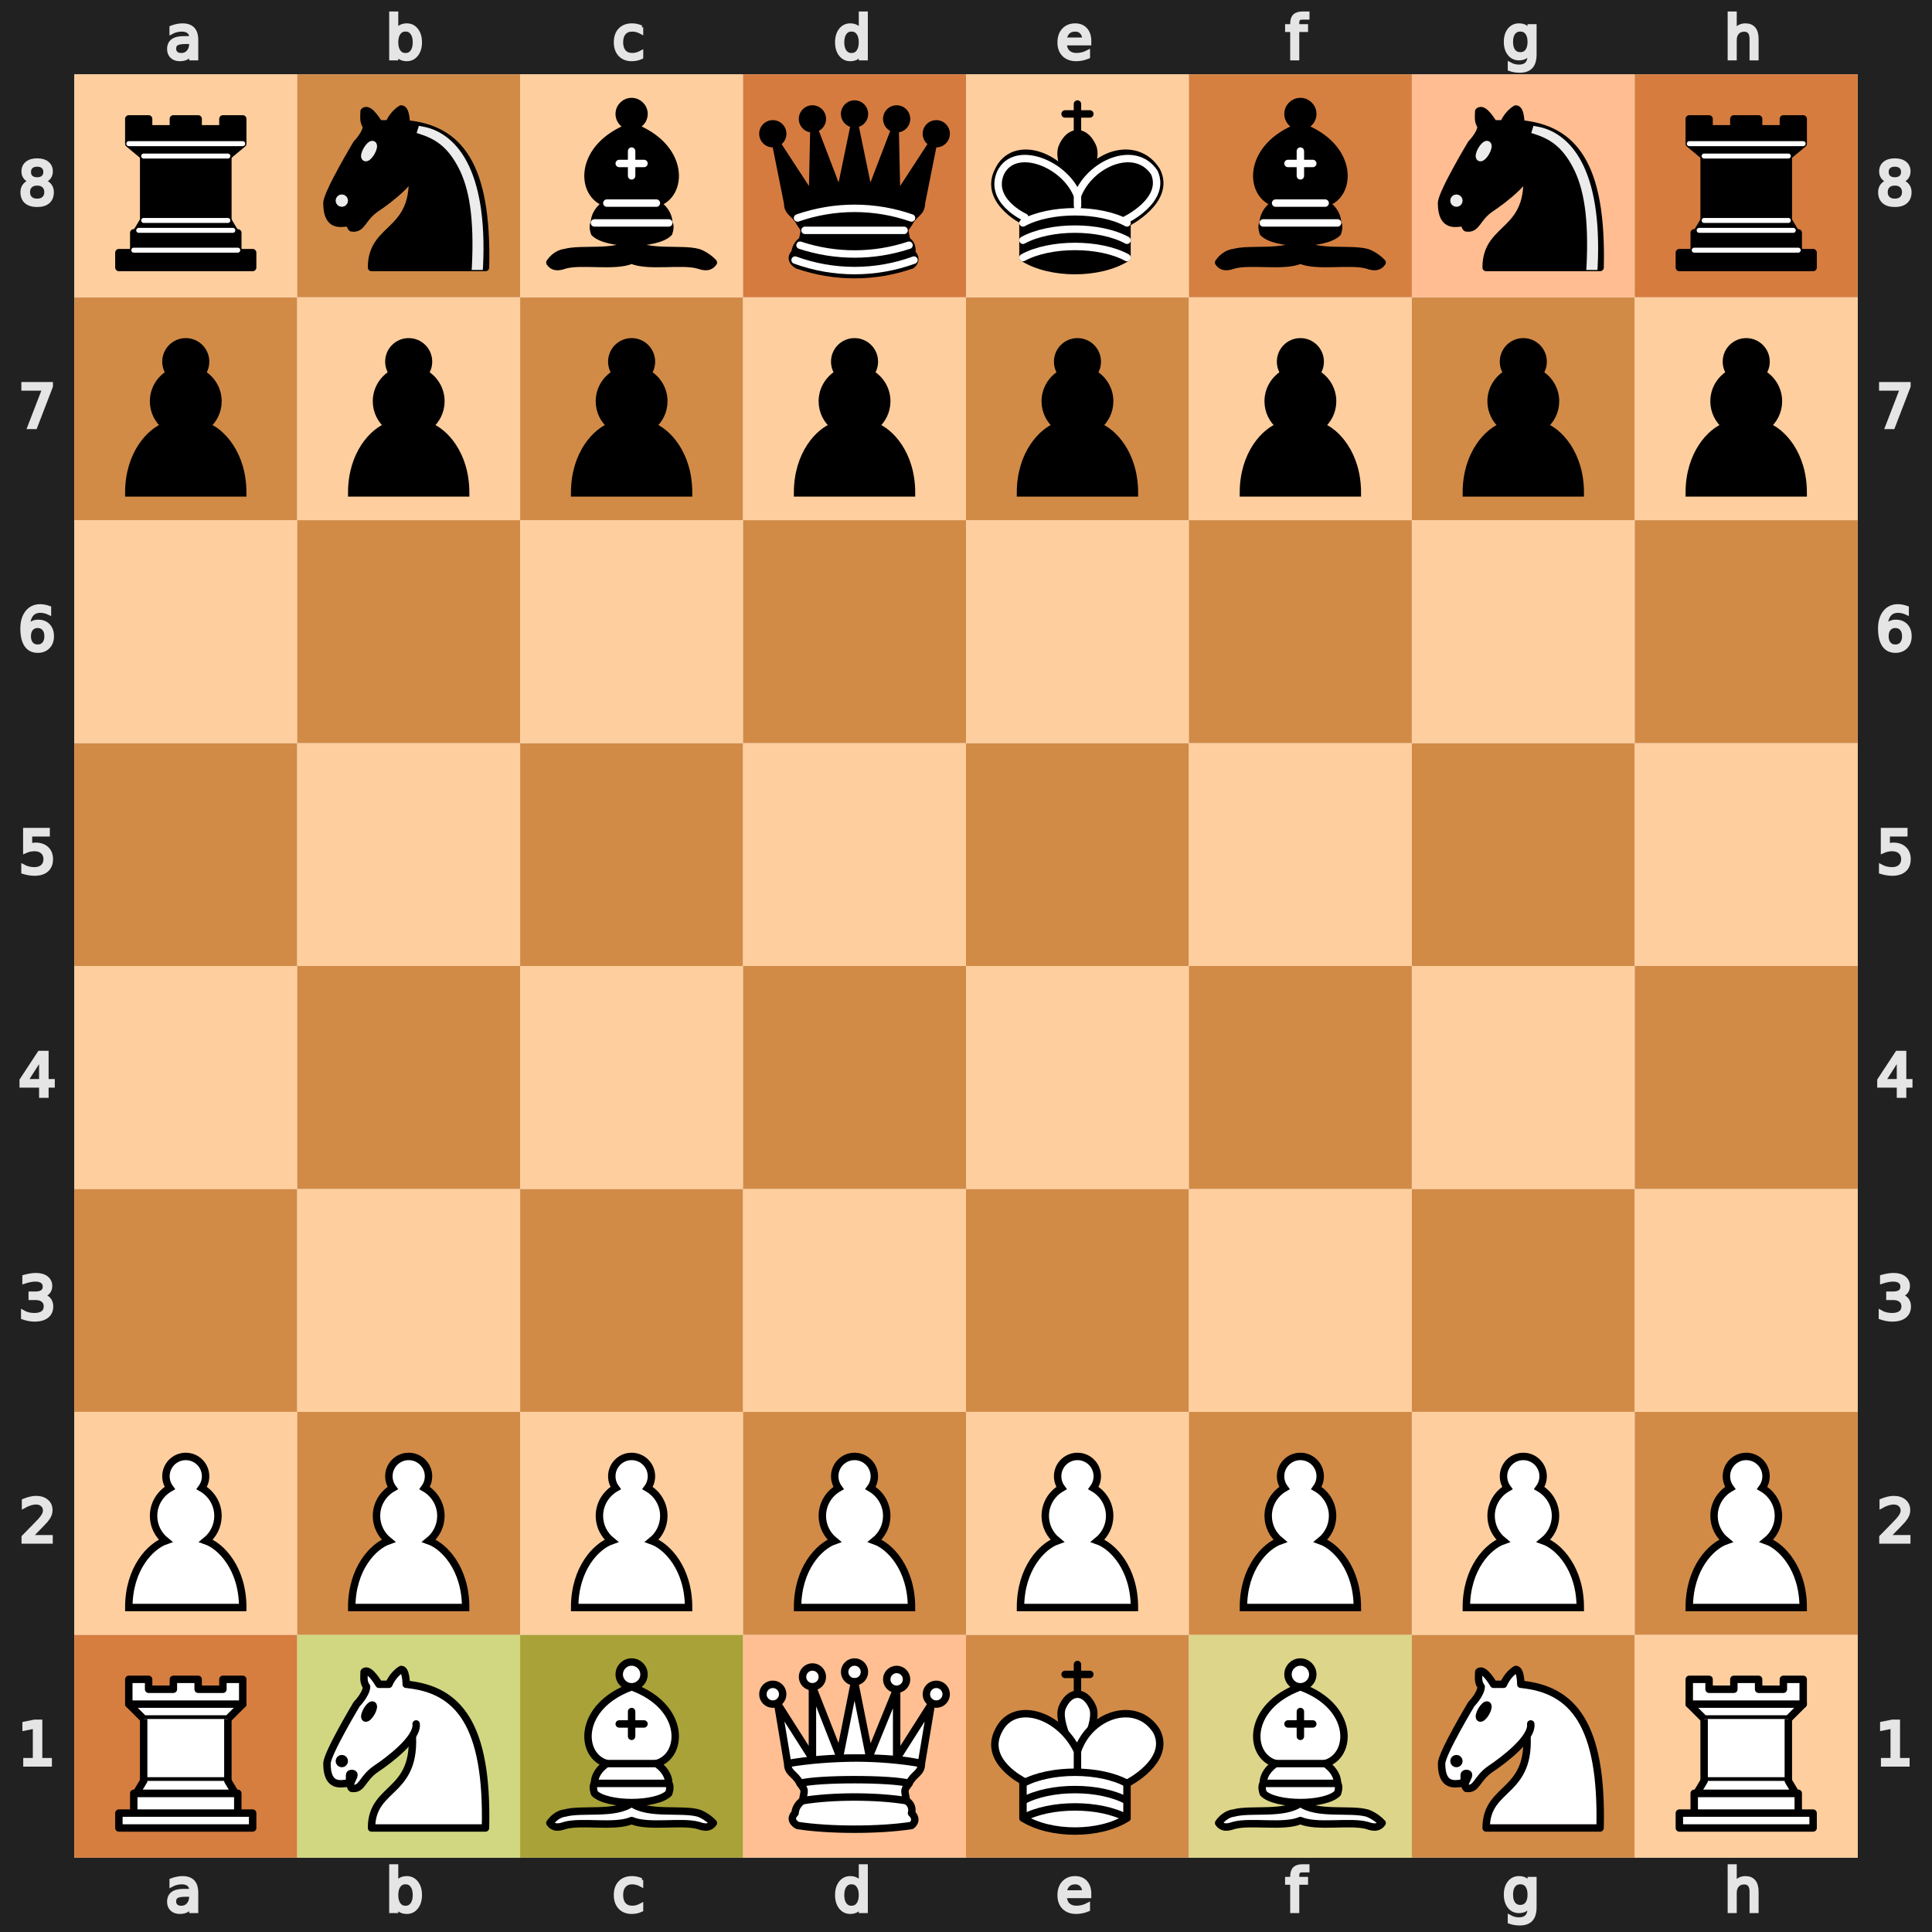
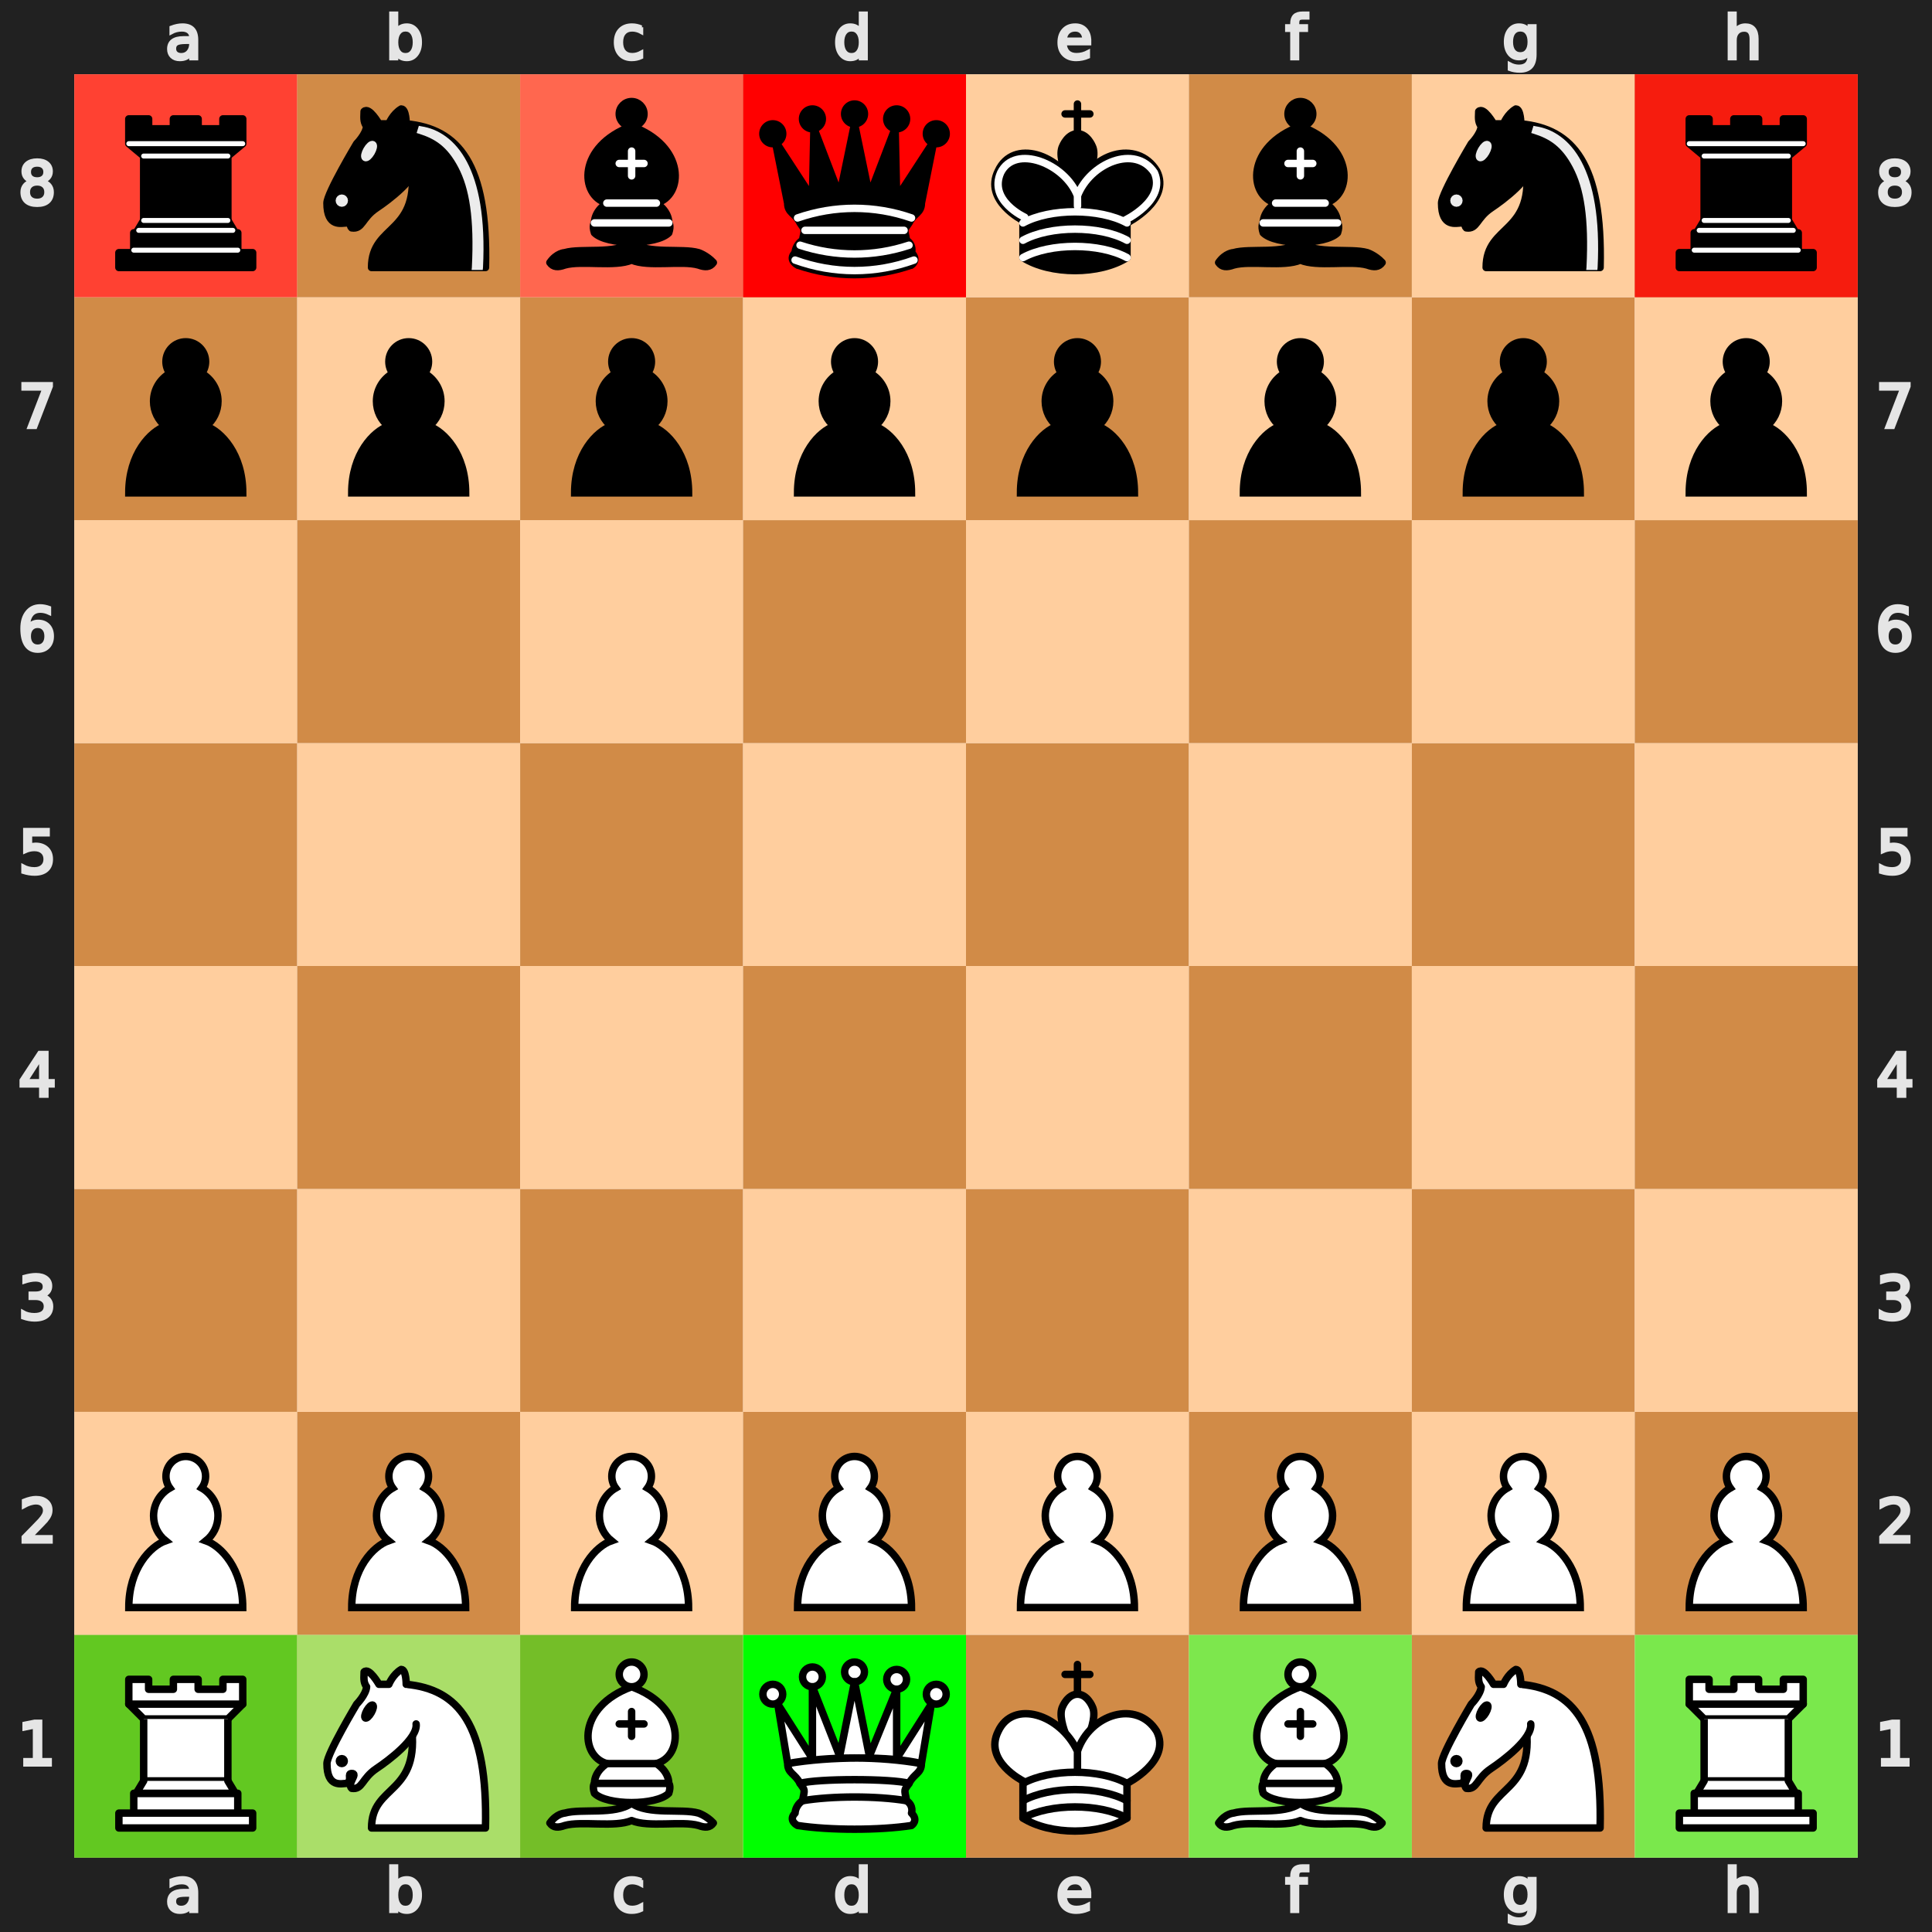
<svg xmlns="http://www.w3.org/2000/svg" xmlns:xlink="http://www.w3.org/1999/xlink" viewBox="0 0 390 390">
  <defs>
    <g id="white-pawn" class="white pawn">
      <path d="M22.5 9c-2.21 0-4 1.79-4 4 0 .89.29 1.71.78 2.38C17.33 16.5 16 18.59 16 21c0 2.03.94 3.84 2.41 5.03-3 1.06-7.41 5.55-7.41 13.47h23c0-7.92-4.41-12.41-7.41-13.47 1.47-1.19 2.41-3 2.41-5.03 0-2.41-1.33-4.5-3.28-5.62.49-.67.78-1.49.78-2.38 0-2.21-1.79-4-4-4z" fill="#fff" stroke="#000" stroke-width="1.5" stroke-linecap="round" />
    </g>
    <g id="white-knight" class="white knight" fill="none" fill-rule="evenodd" stroke="#000" stroke-width="1.5" stroke-linecap="round" stroke-linejoin="round">
      <path d="M 22,10 C 32.5,11 38.5,18 38,39 L 15,39 C 15,30 25,32.5 23,18" style="fill:#ffffff; stroke:#000000;" />
      <path d="M 24,18 C 24.38,20.91 18.45,25.37 16,27 C 13,29 13.18,31.34 11,31 C 9.958,30.06 12.41,27.96 11,28 C 10,28 11.19,29.23 10,30 C 9,30 5.997,31 6,26 C 6,24 12,14 12,14 C 12,14 13.89,12.1 14,10.5 C 13.27,9.506 13.5,8.5 13.5,7.5 C 14.5,6.5 16.5,10 16.5,10 L 18.5,10 C 18.5,10 19.28,8.008 21,7 C 22,7 22,10 22,10" style="fill:#ffffff; stroke:#000000;" />
      <path d="M 9.5 25.5 A 0.5 0.5 0 1 1 8.5,25.5 A 0.5 0.5 0 1 1 9.5 25.5 z" style="fill:#000000; stroke:#000000;" />
      <path d="M 15 15.5 A 0.5 1.5 0 1 1 14,15.5 A 0.5 1.5 0 1 1 15 15.5 z" transform="matrix(0.866,0.5,-0.5,0.866,9.693,-5.173)" style="fill:#000000; stroke:#000000;" />
    </g>
    <g id="white-bishop" class="white bishop" fill="none" fill-rule="evenodd" stroke="#000" stroke-width="1.5" stroke-linecap="round" stroke-linejoin="round">
      <g fill="#fff" stroke-linecap="butt">
        <path d="M9 36c3.39-.97 10.11.43 13.5-2 3.39 2.43 10.11 1.03 13.5 2 0 0 1.65.54 3 2-.68.97-1.65.99-3 .5-3.39-.97-10.11.46-13.5-1-3.39 1.46-10.11.03-13.5 1-1.354.49-2.323.47-3-.5 1.354-1.94 3-2 3-2zM15 32c2.5 2.5 12.5 2.5 15 0 .5-1.5 0-2 0-2 0-2.5-2.5-4-2.5-4 5.5-1.5 6-11.5-5-15.5-11 4-10.5 14-5 15.5 0 0-2.5 1.5-2.5 4 0 0-.5.5 0 2zM25 8a2.5 2.5 0 1 1-5 0 2.5 2.5 0 1 1 5 0z" />
      </g>
      <path d="M17.5 26h10M15 30h15m-7.5-14.5v5M20 18h5" stroke-linejoin="miter" />
    </g>
    <g id="white-rook" class="white rook" fill="#fff" fill-rule="evenodd" stroke="#000" stroke-width="1.5" stroke-linecap="round" stroke-linejoin="round">
      <path d="M9 39h27v-3H9v3zM12 36v-4h21v4H12zM11 14V9h4v2h5V9h5v2h5V9h4v5" stroke-linecap="butt" />
      <path d="M34 14l-3 3H14l-3-3" />
      <path d="M31 17v12.5H14V17" stroke-linecap="butt" stroke-linejoin="miter" />
      <path d="M31 29.5l1.5 2.5h-20l1.5-2.5" />
      <path d="M11 14h23" fill="none" stroke-linejoin="miter" />
    </g>
    <g id="white-queen" class="white queen" fill="#fff" fill-rule="evenodd" stroke="#000" stroke-width="1.5" stroke-linecap="round" stroke-linejoin="round">
      <path d="M8 12a2 2 0 1 1-4 0 2 2 0 1 1 4 0zM24.5 7.5a2 2 0 1 1-4 0 2 2 0 1 1 4 0zM41 12a2 2 0 1 1-4 0 2 2 0 1 1 4 0zM16 8.5a2 2 0 1 1-4 0 2 2 0 1 1 4 0zM33 9a2 2 0 1 1-4 0 2 2 0 1 1 4 0z" />
      <path d="M9 26c8.5-1.5 21-1.5 27 0l2-12-7 11V11l-5.5 13.5-3-15-3 15-5.5-14V25L7 14l2 12zM9 26c0 2 1.5 2 2.5 4 1 1.5 1 1 .5 3.5-1.5 1-1.5 2.5-1.5 2.5-1.5 1.5.5 2.5.5 2.5 6.5 1 16.5 1 23 0 0 0 1.5-1 0-2.5 0 0 .5-1.5-1-2.5-.5-2.5-.5-2 .5-3.5 1-2 2.5-2 2.5-4-8.5-1.5-18.5-1.5-27 0z" stroke-linecap="butt" />
      <path d="M11.5 30c3.5-1 18.5-1 22 0M12 33.5c6-1 15-1 21 0" fill="none" />
    </g>
    <g id="white-king" class="white king" fill="none" fill-rule="evenodd" stroke="#000" stroke-width="1.5" stroke-linecap="round" stroke-linejoin="round">
      <path d="M22.5 11.63V6M20 8h5" stroke-linejoin="miter" />
      <path d="M22.5 25s4.5-7.5 3-10.5c0 0-1-2.5-3-2.5s-3 2.5-3 2.5c-1.5 3 3 10.5 3 10.5" fill="#fff" stroke-linecap="butt" stroke-linejoin="miter" />
      <path d="M11.5 37c5.5 3.5 15.5 3.5 21 0v-7s9-4.5 6-10.5c-4-6.5-13.5-3.5-16 4V27v-3.5c-3.5-7.5-13-10.5-16-4-3 6 5 10 5 10V37z" fill="#fff" />
      <path d="M11.5 30c5.5-3 15.5-3 21 0m-21 3.5c5.5-3 15.5-3 21 0m-21 3.5c5.5-3 15.5-3 21 0" />
    </g>
    <g id="black-pawn" class="black pawn">
      <path d="M22.5 9c-2.21 0-4 1.79-4 4 0 .89.29 1.71.78 2.38C17.33 16.5 16 18.59 16 21c0 2.03.94 3.84 2.41 5.03-3 1.06-7.41 5.55-7.41 13.47h23c0-7.92-4.41-12.41-7.41-13.47 1.47-1.19 2.41-3 2.41-5.03 0-2.41-1.33-4.5-3.28-5.62.49-.67.78-1.49.78-2.38 0-2.21-1.79-4-4-4z" fill="#000" stroke="#000" stroke-width="1.5" stroke-linecap="round" />
    </g>
    <g id="black-knight" class="black knight" fill="none" fill-rule="evenodd" stroke="#000" stroke-width="1.5" stroke-linecap="round" stroke-linejoin="round">
      <path d="M 22,10 C 32.5,11 38.5,18 38,39 L 15,39 C 15,30 25,32.5 23,18" style="fill:#000000; stroke:#000000;" />
      <path d="M 24,18 C 24.38,20.91 18.45,25.37 16,27 C 13,29 13.18,31.34 11,31 C 9.958,30.06 12.41,27.96 11,28 C 10,28 11.19,29.23 10,30 C 9,30 5.997,31 6,26 C 6,24 12,14 12,14 C 12,14 13.89,12.1 14,10.5 C 13.27,9.506 13.5,8.5 13.5,7.5 C 14.5,6.5 16.5,10 16.5,10 L 18.5,10 C 18.5,10 19.28,8.008 21,7 C 22,7 22,10 22,10" style="fill:#000000; stroke:#000000;" />
      <path d="M 9.5 25.5 A 0.5 0.5 0 1 1 8.5,25.5 A 0.5 0.5 0 1 1 9.5 25.5 z" style="fill:#ececec; stroke:#ececec;" />
      <path d="M 15 15.5 A 0.5 1.5 0 1 1 14,15.5 A 0.5 1.5 0 1 1 15 15.5 z" transform="matrix(0.866,0.5,-0.5,0.866,9.693,-5.173)" style="fill:#ececec; stroke:#ececec;" />
      <path d="M 24.55,10.4 L 24.1,11.85 L 24.6,12 C 27.75,13 30.25,14.49 32.5,18.75 C 34.75,23.01 35.75,29.06 35.25,39 L 35.2,39.5 L 37.45,39.5 L 37.5,39 C 38,28.94 36.62,22.15 34.25,17.66 C 31.88,13.17 28.46,11.02 25.06,10.5 L 24.55,10.4 z " style="fill:#ececec; stroke:none;" />
    </g>
    <g id="black-bishop" class="black bishop" fill="none" fill-rule="evenodd" stroke="#000" stroke-width="1.5" stroke-linecap="round" stroke-linejoin="round">
      <path d="M9 36c3.39-.97 10.11.43 13.5-2 3.39 2.43 10.11 1.03 13.5 2 0 0 1.65.54 3 2-.68.97-1.65.99-3 .5-3.39-.97-10.11.46-13.5-1-3.39 1.46-10.11.03-13.5 1-1.354.49-2.323.47-3-.5 1.354-1.94 3-2 3-2zm6-4c2.5 2.5 12.5 2.5 15 0 .5-1.5 0-2 0-2 0-2.5-2.5-4-2.5-4 5.5-1.5 6-11.5-5-15.5-11 4-10.5 14-5 15.5 0 0-2.5 1.5-2.5 4 0 0-.5.5 0 2zM25 8a2.5 2.5 0 1 1-5 0 2.5 2.5 0 1 1 5 0z" fill="#000" stroke-linecap="butt" />
      <path d="M17.5 26h10M15 30h15m-7.5-14.5v5M20 18h5" stroke="#fff" stroke-linejoin="miter" />
    </g>
    <g id="black-rook" class="black rook" fill="#000" fill-rule="evenodd" stroke="#000" stroke-width="1.5" stroke-linecap="round" stroke-linejoin="round">
      <path d="M9 39h27v-3H9v3zM12.5 32l1.5-2.5h17l1.5 2.5h-20zM12 36v-4h21v4H12z" stroke-linecap="butt" />
      <path d="M14 29.5v-13h17v13H14z" stroke-linecap="butt" stroke-linejoin="miter" />
      <path d="M14 16.5L11 14h23l-3 2.5H14zM11 14V9h4v2h5V9h5v2h5V9h4v5H11z" stroke-linecap="butt" />
      <path d="M12 35.5h21M13 31.5h19M14 29.5h17M14 16.5h17M11 14h23" fill="none" stroke="#fff" stroke-width="1" stroke-linejoin="miter" />
    </g>
    <g id="black-queen" class="black queen" fill="#000" fill-rule="evenodd" stroke="#000" stroke-width="1.5" stroke-linecap="round" stroke-linejoin="round">
      <g fill="#000" stroke="none">
        <circle cx="6" cy="12" r="2.75" />
        <circle cx="14" cy="9" r="2.75" />
        <circle cx="22.5" cy="8" r="2.75" />
        <circle cx="31" cy="9" r="2.75" />
        <circle cx="39" cy="12" r="2.75" />
      </g>
      <path d="M9 26c8.5-1.5 21-1.5 27 0l2.5-12.5L31 25l-.3-14.1-5.2 13.6-3-14.5-3 14.5-5.2-13.6L14 25 6.5 13.5 9 26zM9 26c0 2 1.5 2 2.5 4 1 1.5 1 1 .5 3.5-1.5 1-1.5 2.5-1.5 2.5-1.5 1.5.5 2.5.5 2.5 6.5 1 16.5 1 23 0 0 0 1.5-1 0-2.5 0 0 .5-1.5-1-2.5-.5-2.5-.5-2 .5-3.5 1-2 2.5-2 2.5-4-8.5-1.5-18.5-1.5-27 0z" stroke-linecap="butt" />
      <path d="M11 38.5a35 35 1 0 0 23 0" fill="none" stroke-linecap="butt" />
      <path d="M11 29a35 35 1 0 1 23 0M12.5 31.5h20M11.5 34.5a35 35 1 0 0 22 0M10.5 37.5a35 35 1 0 0 24 0" fill="none" stroke="#fff" />
    </g>
    <g id="black-king" class="black king" fill="none" fill-rule="evenodd" stroke="#000" stroke-width="1.5" stroke-linecap="round" stroke-linejoin="round">
      <path d="M22.5 11.63V6" stroke-linejoin="miter" />
      <path d="M22.5 25s4.5-7.5 3-10.5c0 0-1-2.5-3-2.5s-3 2.5-3 2.5c-1.5 3 3 10.5 3 10.5" fill="#000" stroke-linecap="butt" stroke-linejoin="miter" />
      <path d="M11.5 37c5.5 3.5 15.5 3.5 21 0v-7s9-4.5 6-10.5c-4-6.5-13.5-3.5-16 4V27v-3.5c-3.5-7.5-13-10.5-16-4-3 6 5 10 5 10V37z" fill="#000" />
      <path d="M20 8h5" stroke-linejoin="miter" />
      <path d="M32 29.5s8.5-4 6.03-9.65C34.15 14 25 18 22.5 24.5l.01 2.1-.01-2.1C20 18 9.906 14 6.997 19.85c-2.497 5.65 4.853 9 4.853 9M11.5 30c5.5-3 15.5-3 21 0m-21 3.5c5.5-3 15.5-3 21 0m-21 3.5c5.5-3 15.5-3 21 0" stroke="#fff" />
    </g>
  </defs>
  <rect x="7.5" y="7.5" width="375" height="375" fill="none" stroke="#212121" stroke-width="15" />
  <g transform="translate(20, 1) scale(0.75, 0.75)" fill="#e5e5e5" stroke="#e5e5e5">
    <path d="M23.328 10.016q-1.742 0-2.414.398-.672.398-.672 1.36 0 .765.5 1.218.508.445 1.375.445 1.196 0 1.914-.843.727-.852.727-2.258v-.32zm2.867-.594v4.992h-1.437v-1.328q-.492.797-1.227 1.18-.734.375-1.797.375-1.343 0-2.14-.75-.79-.758-.79-2.024 0-1.476.985-2.226.992-.75 2.953-.75h2.016V8.75q0-.992-.656-1.531-.649-.547-1.829-.547-.75 0-1.46.18-.711.18-1.368.539V6.062q.79-.304 1.532-.453.742-.156 1.445-.156 1.898 0 2.836.984.937.985.937 2.985z" />
  </g>
  <g transform="translate(20, 375) scale(0.75, 0.75)" fill="#e5e5e5" stroke="#e5e5e5">
    <path d="M23.328 10.016q-1.742 0-2.414.398-.672.398-.672 1.36 0 .765.5 1.218.508.445 1.375.445 1.196 0 1.914-.843.727-.852.727-2.258v-.32zm2.867-.594v4.992h-1.437v-1.328q-.492.797-1.227 1.18-.734.375-1.797.375-1.343 0-2.14-.75-.79-.758-.79-2.024 0-1.476.985-2.226.992-.75 2.953-.75h2.016V8.75q0-.992-.656-1.531-.649-.547-1.829-.547-.75 0-1.46.18-.711.18-1.368.539V6.062q.79-.304 1.532-.453.742-.156 1.445-.156 1.898 0 2.836.984.937.985.937 2.985z" />
  </g>
  <g transform="translate(65, 1) scale(0.75, 0.75)" fill="#e5e5e5" stroke="#e5e5e5">
    <path d="M24.922 10.047q0-1.586-.656-2.485-.649-.906-1.79-.906-1.14 0-1.796.906-.649.899-.649 2.485 0 1.586.649 2.492.656.898 1.797.898 1.14 0 1.789-.898.656-.906.656-2.492zm-4.89-3.055q.452-.781 1.14-1.156.695-.383 1.656-.383 1.594 0 2.586 1.266 1 1.265 1 3.328 0 2.062-1 3.328-.992 1.266-2.586 1.266-.96 0-1.656-.375-.688-.383-1.14-1.164v1.312h-1.446V2.258h1.445z" />
  </g>
  <g transform="translate(65, 375) scale(0.75, 0.75)" fill="#e5e5e5" stroke="#e5e5e5">
    <path d="M24.922 10.047q0-1.586-.656-2.485-.649-.906-1.79-.906-1.14 0-1.796.906-.649.899-.649 2.485 0 1.586.649 2.492.656.898 1.797.898 1.14 0 1.789-.898.656-.906.656-2.492zm-4.89-3.055q.452-.781 1.14-1.156.695-.383 1.656-.383 1.594 0 2.586 1.266 1 1.265 1 3.328 0 2.062-1 3.328-.992 1.266-2.586 1.266-.96 0-1.656-.375-.688-.383-1.14-1.164v1.312h-1.446V2.258h1.445z" />
  </g>
  <g transform="translate(110, 1) scale(0.75, 0.75)" fill="#e5e5e5" stroke="#e5e5e5">
    <path d="M25.96 6v1.344q-.608-.336-1.226-.5-.609-.172-1.234-.172-1.398 0-2.172.89-.773.883-.773 2.485 0 1.601.773 2.492.774.883 2.172.883.625 0 1.234-.164.618-.172 1.227-.508v1.328q-.602.281-1.25.422-.64.14-1.367.14-1.977 0-3.14-1.242-1.165-1.242-1.165-3.351 0-2.14 1.172-3.367 1.18-1.227 3.227-1.227.664 0 1.296.14.633.134 1.227.407z" />
  </g>
  <g transform="translate(110, 375) scale(0.75, 0.75)" fill="#e5e5e5" stroke="#e5e5e5">
    <path d="M25.96 6v1.344q-.608-.336-1.226-.5-.609-.172-1.234-.172-1.398 0-2.172.89-.773.883-.773 2.485 0 1.601.773 2.492.774.883 2.172.883.625 0 1.234-.164.618-.172 1.227-.508v1.328q-.602.281-1.25.422-.64.14-1.367.14-1.977 0-3.14-1.242-1.165-1.242-1.165-3.351 0-2.14 1.172-3.367 1.18-1.227 3.227-1.227.664 0 1.296.14.633.134 1.227.407z" />
  </g>
  <g transform="translate(155, 1) scale(0.75, 0.75)" fill="#e5e5e5" stroke="#e5e5e5">
    <path d="M24.973 6.992V2.258h1.437v12.156h-1.437v-1.312q-.453.78-1.149 1.164-.687.375-1.656.375-1.586 0-2.586-1.266-.992-1.266-.992-3.328 0-2.063.992-3.328 1-1.266 2.586-1.266.969 0 1.656.383.696.375 1.149 1.156zm-4.899 3.055q0 1.586.649 2.492.656.898 1.797.898 1.14 0 1.796-.898.657-.906.657-2.492 0-1.586-.657-2.485-.656-.906-1.796-.906-1.141 0-1.797.906-.649.899-.649 2.485z" />
  </g>
  <g transform="translate(155, 375) scale(0.75, 0.75)" fill="#e5e5e5" stroke="#e5e5e5">
    <path d="M24.973 6.992V2.258h1.437v12.156h-1.437v-1.312q-.453.78-1.149 1.164-.687.375-1.656.375-1.586 0-2.586-1.266-.992-1.266-.992-3.328 0-2.063.992-3.328 1-1.266 2.586-1.266.969 0 1.656.383.696.375 1.149 1.156zm-4.899 3.055q0 1.586.649 2.492.656.898 1.797.898 1.14 0 1.796-.898.657-.906.657-2.492 0-1.586-.657-2.485-.656-.906-1.796-.906-1.141 0-1.797.906-.649.899-.649 2.485z" />
  </g>
  <g transform="translate(200, 1) scale(0.75, 0.75)" fill="#e5e5e5" stroke="#e5e5e5">
    <path d="M26.555 9.68v.703h-6.61q.094 1.484.89 2.265.806.774 2.235.774.828 0 1.602-.203.781-.203 1.547-.61v1.36q-.774.328-1.586.5-.813.172-1.649.172-2.093 0-3.32-1.22-1.219-1.218-1.219-3.296 0-2.148 1.157-3.406 1.164-1.266 3.132-1.266 1.766 0 2.79 1.14 1.03 1.134 1.03 3.087zm-1.438-.422q-.015-1.18-.664-1.883-.64-.703-1.703-.703-1.203 0-1.93.68-.718.68-.828 1.914z" />
  </g>
  <g transform="translate(200, 375) scale(0.75, 0.75)" fill="#e5e5e5" stroke="#e5e5e5">
    <path d="M26.555 9.68v.703h-6.61q.094 1.484.89 2.265.806.774 2.235.774.828 0 1.602-.203.781-.203 1.547-.61v1.36q-.774.328-1.586.5-.813.172-1.649.172-2.093 0-3.32-1.22-1.219-1.218-1.219-3.296 0-2.148 1.157-3.406 1.164-1.266 3.132-1.266 1.766 0 2.79 1.14 1.03 1.134 1.03 3.087zm-1.438-.422q-.015-1.18-.664-1.883-.64-.703-1.703-.703-1.203 0-1.93.68-.718.68-.828 1.914z" />
  </g>
  <g transform="translate(245, 1) scale(0.75, 0.75)" fill="#e5e5e5" stroke="#e5e5e5">
    <path d="M25.285 2.258v1.195H23.91q-.773 0-1.078.313-.297.312-.297 1.125v.773h2.367v1.117h-2.367v7.633H21.09V6.781h-1.375V5.664h1.375v-.61q0-1.46.68-2.124.68-.672 2.156-.672z" />
  </g>
  <g transform="translate(245, 375) scale(0.75, 0.75)" fill="#e5e5e5" stroke="#e5e5e5">
    <path d="M25.285 2.258v1.195H23.91q-.773 0-1.078.313-.297.312-.297 1.125v.773h2.367v1.117h-2.367v7.633H21.09V6.781h-1.375V5.664h1.375v-.61q0-1.46.68-2.124.68-.672 2.156-.672z" />
  </g>
  <g transform="translate(290, 1) scale(0.75, 0.75)" fill="#e5e5e5" stroke="#e5e5e5">
    <path d="M24.973 9.937q0-1.562-.649-2.421-.64-.86-1.804-.86-1.157 0-1.805.86-.64.859-.64 2.421 0 1.555.64 2.415.648.859 1.805.859 1.164 0 1.804-.86.649-.859.649-2.414zm1.437 3.391q0 2.234-.992 3.32-.992 1.094-3.04 1.094-.757 0-1.429-.117-.672-.11-1.304-.344v-1.398q.632.344 1.25.508.617.164 1.257.164 1.414 0 2.118-.743.703-.734.703-2.226v-.711q-.446.773-1.141 1.156-.695.383-1.664.383-1.61 0-2.594-1.227-.984-1.226-.984-3.25 0-2.03.984-3.257.985-1.227 2.594-1.227.969 0 1.664.383t1.14 1.156V5.664h1.438z" />
  </g>
  <g transform="translate(290, 375) scale(0.75, 0.75)" fill="#e5e5e5" stroke="#e5e5e5">
    <path d="M24.973 9.937q0-1.562-.649-2.421-.64-.86-1.804-.86-1.157 0-1.805.86-.64.859-.64 2.421 0 1.555.64 2.415.648.859 1.805.859 1.164 0 1.804-.86.649-.859.649-2.414zm1.437 3.391q0 2.234-.992 3.32-.992 1.094-3.04 1.094-.757 0-1.429-.117-.672-.11-1.304-.344v-1.398q.632.344 1.25.508.617.164 1.257.164 1.414 0 2.118-.743.703-.734.703-2.226v-.711q-.446.773-1.141 1.156-.695.383-1.664.383-1.61 0-2.594-1.227-.984-1.226-.984-3.25 0-2.03.984-3.257.985-1.227 2.594-1.227.969 0 1.664.383t1.14 1.156V5.664h1.438z" />
  </g>
  <g transform="translate(335, 1) scale(0.75, 0.75)" fill="#e5e5e5" stroke="#e5e5e5">
    <path d="M26.164 9.133v5.281h-1.437V9.18q0-1.243-.485-1.86-.484-.617-1.453-.617-1.164 0-1.836.742-.672.742-.672 2.024v4.945h-1.445V2.258h1.445v4.765q.516-.789 1.211-1.18.703-.39 1.617-.39 1.508 0 2.282.938.773.93.773 2.742z" />
  </g>
  <g transform="translate(335, 375) scale(0.75, 0.75)" fill="#e5e5e5" stroke="#e5e5e5">
    <path d="M26.164 9.133v5.281h-1.437V9.18q0-1.243-.485-1.86-.484-.617-1.453-.617-1.164 0-1.836.742-.672.742-.672 2.024v4.945h-1.445V2.258h1.445v4.765q.516-.789 1.211-1.18.703-.39 1.617-.39 1.508 0 2.282.938.773.93.773 2.742z" />
  </g>
  <g transform="translate(0, 335) scale(0.75, 0.75)" fill="#e5e5e5" stroke="#e5e5e5">
    <path d="M6.754 26.996h2.578v-8.898l-2.805.562v-1.437l2.79-.563h1.578v10.336h2.578v1.328h-6.72z" />
  </g>
  <g transform="translate(375, 335) scale(0.75, 0.75)" fill="#e5e5e5" stroke="#e5e5e5">
    <path d="M6.754 26.996h2.578v-8.898l-2.805.562v-1.437l2.79-.563h1.578v10.336h2.578v1.328h-6.72z" />
  </g>
  <g transform="translate(0, 290) scale(0.75, 0.75)" fill="#e5e5e5" stroke="#e5e5e5">
    <path d="M8.195 26.996h5.508v1.328H6.297v-1.328q.898-.93 2.445-2.492 1.555-1.57 1.953-2.024.758-.851 1.055-1.437.305-.594.305-1.164 0-.93-.657-1.516-.648-.586-1.695-.586-.742 0-1.57.258-.82.258-1.758.781v-1.593q.953-.383 1.781-.578.828-.196 1.516-.196 1.812 0 2.89.906 1.079.907 1.079 2.422 0 .72-.274 1.368-.265.64-.976 1.515-.196.227-1.243 1.313-1.046 1.078-2.953 3.023z" />
  </g>
  <g transform="translate(375, 290) scale(0.75, 0.75)" fill="#e5e5e5" stroke="#e5e5e5">
    <path d="M8.195 26.996h5.508v1.328H6.297v-1.328q.898-.93 2.445-2.492 1.555-1.57 1.953-2.024.758-.851 1.055-1.437.305-.594.305-1.164 0-.93-.657-1.516-.648-.586-1.695-.586-.742 0-1.57.258-.82.258-1.758.781v-1.593q.953-.383 1.781-.578.828-.196 1.516-.196 1.812 0 2.89.906 1.079.907 1.079 2.422 0 .72-.274 1.368-.265.64-.976 1.515-.196.227-1.243 1.313-1.046 1.078-2.953 3.023z" />
  </g>
  <g transform="translate(0, 245) scale(0.75, 0.75)" fill="#e5e5e5" stroke="#e5e5e5">
    <path d="M11.434 22.035q1.132.242 1.765 1.008.64.766.64 1.89 0 1.727-1.187 2.672-1.187.946-3.375.946-.734 0-1.515-.149-.774-.14-1.602-.43V26.45q.656.383 1.438.578.78.196 1.632.196 1.485 0 2.258-.586.782-.586.782-1.703 0-1.032-.727-1.61-.719-.586-2.008-.586h-1.36v-1.297h1.423q1.164 0 1.78-.46.618-.47.618-1.344 0-.899-.64-1.375-.633-.485-1.82-.485-.65 0-1.391.141-.743.14-1.633.437V16.95q.898-.25 1.68-.375.788-.125 1.484-.125 1.797 0 2.844.82 1.046.813 1.046 2.204 0 .968-.554 1.64-.555.664-1.578.922z" />
  </g>
  <g transform="translate(375, 245) scale(0.75, 0.75)" fill="#e5e5e5" stroke="#e5e5e5">
    <path d="M11.434 22.035q1.132.242 1.765 1.008.64.766.64 1.89 0 1.727-1.187 2.672-1.187.946-3.375.946-.734 0-1.515-.149-.774-.14-1.602-.43V26.45q.656.383 1.438.578.78.196 1.632.196 1.485 0 2.258-.586.782-.586.782-1.703 0-1.032-.727-1.61-.719-.586-2.008-.586h-1.36v-1.297h1.423q1.164 0 1.78-.46.618-.47.618-1.344 0-.899-.64-1.375-.633-.485-1.82-.485-.65 0-1.391.141-.743.14-1.633.437V16.95q.898-.25 1.68-.375.788-.125 1.484-.125 1.797 0 2.844.82 1.046.813 1.046 2.204 0 .968-.554 1.64-.555.664-1.578.922z" />
  </g>
  <g transform="translate(0, 200) scale(0.75, 0.75)" fill="#e5e5e5" stroke="#e5e5e5">
    <path d="M11.016 18.035L7.03 24.262h3.985zm-.414-1.375h1.984v7.602h1.664v1.312h-1.664v2.75h-1.57v-2.75H5.75v-1.523z" />
  </g>
  <g transform="translate(375, 200) scale(0.75, 0.75)" fill="#e5e5e5" stroke="#e5e5e5">
    <path d="M11.016 18.035L7.03 24.262h3.985zm-.414-1.375h1.984v7.602h1.664v1.312h-1.664v2.75h-1.57v-2.75H5.75v-1.523z" />
  </g>
  <g transform="translate(0, 155) scale(0.75, 0.75)" fill="#e5e5e5" stroke="#e5e5e5">
    <path d="M6.719 16.66h6.195v1.328h-4.75v2.86q.344-.118.688-.172.343-.063.687-.063 1.953 0 3.094 1.07 1.14 1.07 1.14 2.899 0 1.883-1.171 2.93-1.172 1.039-3.305 1.039-.735 0-1.5-.125-.758-.125-1.57-.375v-1.586q.703.383 1.453.57.75.188 1.586.188 1.351 0 2.14-.711.79-.711.79-1.93 0-1.219-.79-1.93-.789-.71-2.14-.71-.633 0-1.266.14-.625.14-1.281.438z" />
  </g>
  <g transform="translate(375, 155) scale(0.75, 0.75)" fill="#e5e5e5" stroke="#e5e5e5">
    <path d="M6.719 16.66h6.195v1.328h-4.75v2.86q.344-.118.688-.172.343-.063.687-.063 1.953 0 3.094 1.07 1.14 1.07 1.14 2.899 0 1.883-1.171 2.93-1.172 1.039-3.305 1.039-.735 0-1.5-.125-.758-.125-1.57-.375v-1.586q.703.383 1.453.57.75.188 1.586.188 1.351 0 2.14-.711.79-.711.79-1.93 0-1.219-.79-1.93-.789-.71-2.14-.71-.633 0-1.266.14-.625.14-1.281.438z" />
  </g>
  <g transform="translate(0, 110) scale(0.75, 0.75)" fill="#e5e5e5" stroke="#e5e5e5">
    <path d="M10.137 21.863q-1.063 0-1.688.727-.617.726-.617 1.992 0 1.258.617 1.992.625.727 1.688.727 1.062 0 1.68-.727.624-.734.624-1.992 0-1.266-.625-1.992-.617-.727-1.68-.727zm3.133-4.945v1.437q-.594-.28-1.204-.43-.601-.148-1.195-.148-1.562 0-2.39 1.055-.82 1.055-.938 3.188.46-.68 1.156-1.04.696-.367 1.531-.367 1.758 0 2.774 1.07 1.023 1.063 1.023 2.899 0 1.797-1.062 2.883-1.063 1.086-2.828 1.086-2.024 0-3.094-1.547-1.07-1.555-1.07-4.5 0-2.766 1.312-4.406 1.313-1.649 3.524-1.649.593 0 1.195.117.61.118 1.266.352z" />
  </g>
  <g transform="translate(375, 110) scale(0.75, 0.75)" fill="#e5e5e5" stroke="#e5e5e5">
    <path d="M10.137 21.863q-1.063 0-1.688.727-.617.726-.617 1.992 0 1.258.617 1.992.625.727 1.688.727 1.062 0 1.68-.727.624-.734.624-1.992 0-1.266-.625-1.992-.617-.727-1.68-.727zm3.133-4.945v1.437q-.594-.28-1.204-.43-.601-.148-1.195-.148-1.562 0-2.39 1.055-.82 1.055-.938 3.188.46-.68 1.156-1.04.696-.367 1.531-.367 1.758 0 2.774 1.07 1.023 1.063 1.023 2.899 0 1.797-1.062 2.883-1.063 1.086-2.828 1.086-2.024 0-3.094-1.547-1.07-1.555-1.07-4.5 0-2.766 1.312-4.406 1.313-1.649 3.524-1.649.593 0 1.195.117.61.118 1.266.352z" />
  </g>
  <g transform="translate(0, 65) scale(0.75, 0.75)" fill="#e5e5e5" stroke="#e5e5e5">
    <path d="M6.25 16.66h7.5v.672L9.516 28.324H7.867l3.985-10.336H6.25z" />
  </g>
  <g transform="translate(375, 65) scale(0.75, 0.75)" fill="#e5e5e5" stroke="#e5e5e5">
    <path d="M6.25 16.66h7.5v.672L9.516 28.324H7.867l3.985-10.336H6.25z" />
  </g>
  <g transform="translate(0, 20) scale(0.75, 0.75)" fill="#e5e5e5" stroke="#e5e5e5">
    <path d="M10 22.785q-1.125 0-1.773.602-.641.601-.641 1.656t.64 1.656q.649.602 1.774.602t1.773-.602q.649-.61.649-1.656 0-1.055-.649-1.656-.64-.602-1.773-.602zm-1.578-.672q-1.016-.25-1.586-.945-.563-.695-.563-1.695 0-1.399.993-2.211 1-.813 2.734-.813 1.742 0 2.734.813.993.812.993 2.21 0 1-.57 1.696-.563.695-1.571.945 1.14.266 1.773 1.04.641.773.641 1.89 0 1.695-1.04 2.602-1.03.906-2.96.906t-2.969-.906Q6 26.738 6 25.043q0-1.117.64-1.89.641-.774 1.782-1.04zm-.578-2.492q0 .906.562 1.414.57.508 1.594.508 1.016 0 1.586-.508.578-.508.578-1.414 0-.906-.578-1.414-.57-.508-1.586-.508-1.023 0-1.594.508-.562.508-.562 1.414z" />
  </g>
  <g transform="translate(375, 20) scale(0.75, 0.75)" fill="#e5e5e5" stroke="#e5e5e5">
    <path d="M10 22.785q-1.125 0-1.773.602-.641.601-.641 1.656t.64 1.656q.649.602 1.774.602t1.773-.602q.649-.61.649-1.656 0-1.055-.649-1.656-.64-.602-1.773-.602zm-1.578-.672q-1.016-.25-1.586-.945-.563-.695-.563-1.695 0-1.399.993-2.211 1-.813 2.734-.813 1.742 0 2.734.813.993.812.993 2.21 0 1-.57 1.696-.563.695-1.571.945 1.14.266 1.773 1.04.641.773.641 1.89 0 1.695-1.04 2.602-1.03.906-2.96.906t-2.969-.906Q6 26.738 6 25.043q0-1.117.64-1.89.641-.774 1.782-1.04zm-.578-2.492q0 .906.562 1.414.57.508 1.594.508 1.016 0 1.586-.508.578-.508.578-1.414 0-.906-.578-1.414-.57-.508-1.586-.508-1.023 0-1.594.508-.562.508-.562 1.414z" />
  </g>
  <rect x="15" y="330" width="45" height="45" class="square dark a1" stroke="none" fill="#d18b47" />
-   <rect x="15" y="330" width="45" height="45" stroke="none" fill="rgba(255, 0, 0, 0.103)" />
+   <rect x="15" y="330" width="45" height="45" stroke="none" fill="rgba(0, 255, 0, 0.53)" />
  <rect x="60" y="330" width="45" height="45" class="square light b1" stroke="none" fill="#ffce9e" />
-   <rect x="60" y="330" width="45" height="45" stroke="none" fill="rgba(0, 255, 0, 0.18)" />
+   <rect x="60" y="330" width="45" height="45" stroke="none" fill="rgba(0, 255, 0, 0.334)" />
  <rect x="105" y="330" width="45" height="45" class="square dark c1" stroke="none" fill="#d18b47" />
-   <rect x="105" y="330" width="45" height="45" stroke="none" fill="rgba(0, 255, 0, 0.199)" />
+   <rect x="105" y="330" width="45" height="45" stroke="none" fill="rgba(0, 255, 0, 0.443)" />
  <rect x="150" y="330" width="45" height="45" class="square light d1" stroke="none" fill="#ffce9e" />
-   <rect x="150" y="330" width="45" height="45" stroke="none" fill="rgba(255, 0, 0, 0.075)" />
+   <rect x="150" y="330" width="45" height="45" stroke="none" fill="rgba(0, 255, 0, 1.0)" />
  <rect x="195" y="330" width="45" height="45" class="square dark e1" stroke="none" fill="#d18b47" />
  <rect x="195" y="330" width="45" height="45" stroke="none" fill="rgba(255, 0, 0, 0.0)" />
  <rect x="240" y="330" width="45" height="45" class="square light f1" stroke="none" fill="#ffce9e" />
-   <rect x="240" y="330" width="45" height="45" stroke="none" fill="rgba(0, 255, 0, 0.133)" />
+   <rect x="240" y="330" width="45" height="45" stroke="none" fill="rgba(0, 255, 0, 0.509)" />
  <rect x="285" y="330" width="45" height="45" class="square dark g1" stroke="none" fill="#d18b47" />
  <rect x="285" y="330" width="45" height="45" stroke="none" fill="rgba(255, 0, 0, 0.0)" />
  <rect x="330" y="330" width="45" height="45" class="square light h1" stroke="none" fill="#ffce9e" />
-   <rect x="330" y="330" width="45" height="45" stroke="none" fill="rgba(255, 0, 0, 0.0)" />
+   <rect x="330" y="330" width="45" height="45" stroke="none" fill="rgba(0, 255, 0, 0.523)" />
  <rect x="15" y="285" width="45" height="45" class="square light a2" stroke="none" fill="#ffce9e" />
  <rect x="15" y="285" width="45" height="45" stroke="none" fill="rgba(255, 0, 0, 0.0)" />
  <rect x="60" y="285" width="45" height="45" class="square dark b2" stroke="none" fill="#d18b47" />
  <rect x="60" y="285" width="45" height="45" stroke="none" fill="rgba(255, 0, 0, 0.0)" />
  <rect x="105" y="285" width="45" height="45" class="square light c2" stroke="none" fill="#ffce9e" />
  <rect x="105" y="285" width="45" height="45" stroke="none" fill="rgba(255, 0, 0, 0.0)" />
  <rect x="150" y="285" width="45" height="45" class="square dark d2" stroke="none" fill="#d18b47" />
  <rect x="150" y="285" width="45" height="45" stroke="none" fill="rgba(255, 0, 0, 0.0)" />
  <rect x="195" y="285" width="45" height="45" class="square light e2" stroke="none" fill="#ffce9e" />
  <rect x="195" y="285" width="45" height="45" stroke="none" fill="rgba(255, 0, 0, 0.0)" />
  <rect x="240" y="285" width="45" height="45" class="square dark f2" stroke="none" fill="#d18b47" />
  <rect x="240" y="285" width="45" height="45" stroke="none" fill="rgba(255, 0, 0, 0.0)" />
  <rect x="285" y="285" width="45" height="45" class="square light g2" stroke="none" fill="#ffce9e" />
  <rect x="285" y="285" width="45" height="45" stroke="none" fill="rgba(255, 0, 0, 0.0)" />
  <rect x="330" y="285" width="45" height="45" class="square dark h2" stroke="none" fill="#d18b47" />
  <rect x="330" y="285" width="45" height="45" stroke="none" fill="rgba(255, 0, 0, 0.0)" />
  <rect x="15" y="240" width="45" height="45" class="square dark a3" stroke="none" fill="#d18b47" />
  <rect x="15" y="240" width="45" height="45" stroke="none" fill="rgba(255, 0, 0, 0.0)" />
  <rect x="60" y="240" width="45" height="45" class="square light b3" stroke="none" fill="#ffce9e" />
  <rect x="60" y="240" width="45" height="45" stroke="none" fill="rgba(255, 0, 0, 0.0)" />
  <rect x="105" y="240" width="45" height="45" class="square dark c3" stroke="none" fill="#d18b47" />
  <rect x="105" y="240" width="45" height="45" stroke="none" fill="rgba(255, 0, 0, 0.0)" />
  <rect x="150" y="240" width="45" height="45" class="square light d3" stroke="none" fill="#ffce9e" />
  <rect x="150" y="240" width="45" height="45" stroke="none" fill="rgba(255, 0, 0, 0.0)" />
  <rect x="195" y="240" width="45" height="45" class="square dark e3" stroke="none" fill="#d18b47" />
  <rect x="195" y="240" width="45" height="45" stroke="none" fill="rgba(255, 0, 0, 0.0)" />
  <rect x="240" y="240" width="45" height="45" class="square light f3" stroke="none" fill="#ffce9e" />
  <rect x="240" y="240" width="45" height="45" stroke="none" fill="rgba(255, 0, 0, 0.0)" />
  <rect x="285" y="240" width="45" height="45" class="square dark g3" stroke="none" fill="#d18b47" />
  <rect x="285" y="240" width="45" height="45" stroke="none" fill="rgba(255, 0, 0, 0.0)" />
  <rect x="330" y="240" width="45" height="45" class="square light h3" stroke="none" fill="#ffce9e" />
  <rect x="330" y="240" width="45" height="45" stroke="none" fill="rgba(255, 0, 0, 0.0)" />
  <rect x="15" y="195" width="45" height="45" class="square light a4" stroke="none" fill="#ffce9e" />
  <rect x="15" y="195" width="45" height="45" stroke="none" fill="rgba(255, 0, 0, 0.0)" />
  <rect x="60" y="195" width="45" height="45" class="square dark b4" stroke="none" fill="#d18b47" />
  <rect x="60" y="195" width="45" height="45" stroke="none" fill="rgba(255, 0, 0, 0.0)" />
  <rect x="105" y="195" width="45" height="45" class="square light c4" stroke="none" fill="#ffce9e" />
  <rect x="105" y="195" width="45" height="45" stroke="none" fill="rgba(255, 0, 0, 0.0)" />
  <rect x="150" y="195" width="45" height="45" class="square dark d4" stroke="none" fill="#d18b47" />
  <rect x="150" y="195" width="45" height="45" stroke="none" fill="rgba(255, 0, 0, 0.0)" />
  <rect x="195" y="195" width="45" height="45" class="square light e4" stroke="none" fill="#ffce9e" />
  <rect x="195" y="195" width="45" height="45" stroke="none" fill="rgba(255, 0, 0, 0.0)" />
  <rect x="240" y="195" width="45" height="45" class="square dark f4" stroke="none" fill="#d18b47" />
  <rect x="240" y="195" width="45" height="45" stroke="none" fill="rgba(255, 0, 0, 0.0)" />
  <rect x="285" y="195" width="45" height="45" class="square light g4" stroke="none" fill="#ffce9e" />
  <rect x="285" y="195" width="45" height="45" stroke="none" fill="rgba(255, 0, 0, 0.0)" />
  <rect x="330" y="195" width="45" height="45" class="square dark h4" stroke="none" fill="#d18b47" />
  <rect x="330" y="195" width="45" height="45" stroke="none" fill="rgba(255, 0, 0, 0.0)" />
  <rect x="15" y="150" width="45" height="45" class="square dark a5" stroke="none" fill="#d18b47" />
  <rect x="15" y="150" width="45" height="45" stroke="none" fill="rgba(255, 0, 0, 0.0)" />
  <rect x="60" y="150" width="45" height="45" class="square light b5" stroke="none" fill="#ffce9e" />
  <rect x="60" y="150" width="45" height="45" stroke="none" fill="rgba(255, 0, 0, 0.0)" />
  <rect x="105" y="150" width="45" height="45" class="square dark c5" stroke="none" fill="#d18b47" />
  <rect x="105" y="150" width="45" height="45" stroke="none" fill="rgba(255, 0, 0, 0.0)" />
  <rect x="150" y="150" width="45" height="45" class="square light d5" stroke="none" fill="#ffce9e" />
  <rect x="150" y="150" width="45" height="45" stroke="none" fill="rgba(255, 0, 0, 0.0)" />
  <rect x="195" y="150" width="45" height="45" class="square dark e5" stroke="none" fill="#d18b47" />
  <rect x="195" y="150" width="45" height="45" stroke="none" fill="rgba(255, 0, 0, 0.0)" />
  <rect x="240" y="150" width="45" height="45" class="square light f5" stroke="none" fill="#ffce9e" />
  <rect x="240" y="150" width="45" height="45" stroke="none" fill="rgba(255, 0, 0, 0.0)" />
  <rect x="285" y="150" width="45" height="45" class="square dark g5" stroke="none" fill="#d18b47" />
  <rect x="285" y="150" width="45" height="45" stroke="none" fill="rgba(255, 0, 0, 0.0)" />
  <rect x="330" y="150" width="45" height="45" class="square light h5" stroke="none" fill="#ffce9e" />
  <rect x="330" y="150" width="45" height="45" stroke="none" fill="rgba(255, 0, 0, 0.0)" />
  <rect x="15" y="105" width="45" height="45" class="square light a6" stroke="none" fill="#ffce9e" />
  <rect x="15" y="105" width="45" height="45" stroke="none" fill="rgba(255, 0, 0, 0.0)" />
  <rect x="60" y="105" width="45" height="45" class="square dark b6" stroke="none" fill="#d18b47" />
  <rect x="60" y="105" width="45" height="45" stroke="none" fill="rgba(255, 0, 0, 0.0)" />
  <rect x="105" y="105" width="45" height="45" class="square light c6" stroke="none" fill="#ffce9e" />
  <rect x="105" y="105" width="45" height="45" stroke="none" fill="rgba(255, 0, 0, 0.0)" />
  <rect x="150" y="105" width="45" height="45" class="square dark d6" stroke="none" fill="#d18b47" />
  <rect x="150" y="105" width="45" height="45" stroke="none" fill="rgba(255, 0, 0, 0.0)" />
  <rect x="195" y="105" width="45" height="45" class="square light e6" stroke="none" fill="#ffce9e" />
  <rect x="195" y="105" width="45" height="45" stroke="none" fill="rgba(255, 0, 0, 0.0)" />
  <rect x="240" y="105" width="45" height="45" class="square dark f6" stroke="none" fill="#d18b47" />
  <rect x="240" y="105" width="45" height="45" stroke="none" fill="rgba(255, 0, 0, 0.0)" />
  <rect x="285" y="105" width="45" height="45" class="square light g6" stroke="none" fill="#ffce9e" />
  <rect x="285" y="105" width="45" height="45" stroke="none" fill="rgba(255, 0, 0, 0.0)" />
  <rect x="330" y="105" width="45" height="45" class="square dark h6" stroke="none" fill="#d18b47" />
  <rect x="330" y="105" width="45" height="45" stroke="none" fill="rgba(255, 0, 0, 0.0)" />
  <rect x="15" y="60" width="45" height="45" class="square dark a7" stroke="none" fill="#d18b47" />
  <rect x="15" y="60" width="45" height="45" stroke="none" fill="rgba(255, 0, 0, 0.0)" />
  <rect x="60" y="60" width="45" height="45" class="square light b7" stroke="none" fill="#ffce9e" />
  <rect x="60" y="60" width="45" height="45" stroke="none" fill="rgba(255, 0, 0, 0.0)" />
  <rect x="105" y="60" width="45" height="45" class="square dark c7" stroke="none" fill="#d18b47" />
  <rect x="105" y="60" width="45" height="45" stroke="none" fill="rgba(255, 0, 0, 0.0)" />
  <rect x="150" y="60" width="45" height="45" class="square light d7" stroke="none" fill="#ffce9e" />
  <rect x="150" y="60" width="45" height="45" stroke="none" fill="rgba(255, 0, 0, 0.0)" />
  <rect x="195" y="60" width="45" height="45" class="square dark e7" stroke="none" fill="#d18b47" />
  <rect x="195" y="60" width="45" height="45" stroke="none" fill="rgba(255, 0, 0, 0.0)" />
  <rect x="240" y="60" width="45" height="45" class="square light f7" stroke="none" fill="#ffce9e" />
  <rect x="240" y="60" width="45" height="45" stroke="none" fill="rgba(255, 0, 0, 0.0)" />
  <rect x="285" y="60" width="45" height="45" class="square dark g7" stroke="none" fill="#d18b47" />
  <rect x="285" y="60" width="45" height="45" stroke="none" fill="rgba(255, 0, 0, 0.0)" />
  <rect x="330" y="60" width="45" height="45" class="square light h7" stroke="none" fill="#ffce9e" />
  <rect x="330" y="60" width="45" height="45" stroke="none" fill="rgba(255, 0, 0, 0.0)" />
  <rect x="15" y="15" width="45" height="45" class="square light a8" stroke="none" fill="#ffce9e" />
-   <rect x="15" y="15" width="45" height="45" stroke="none" fill="rgba(255, 0, 0, 0.0)" />
+   <rect x="15" y="15" width="45" height="45" stroke="none" fill="rgba(255, 0, 0, 0.683)" />
  <rect x="60" y="15" width="45" height="45" class="square dark b8" stroke="none" fill="#d18b47" />
  <rect x="60" y="15" width="45" height="45" stroke="none" fill="rgba(255, 0, 0, 0.0)" />
  <rect x="105" y="15" width="45" height="45" class="square light c8" stroke="none" fill="#ffce9e" />
-   <rect x="105" y="15" width="45" height="45" stroke="none" fill="rgba(255, 0, 0, 0.0)" />
+   <rect x="105" y="15" width="45" height="45" stroke="none" fill="rgba(255, 0, 0, 0.501)" />
  <rect x="150" y="15" width="45" height="45" class="square dark d8" stroke="none" fill="#d18b47" />
-   <rect x="150" y="15" width="45" height="45" stroke="none" fill="rgba(255, 0, 0, 0.116)" />
+   <rect x="150" y="15" width="45" height="45" stroke="none" fill="rgba(255, 0, 0, 1.0)" />
  <rect x="195" y="15" width="45" height="45" class="square light e8" stroke="none" fill="#ffce9e" />
  <rect x="195" y="15" width="45" height="45" stroke="none" fill="rgba(255, 0, 0, 0.0)" />
  <rect x="240" y="15" width="45" height="45" class="square dark f8" stroke="none" fill="#d18b47" />
-   <rect x="240" y="15" width="45" height="45" stroke="none" fill="rgba(255, 0, 0, 0.08)" />
+   <rect x="240" y="15" width="45" height="45" stroke="none" fill="rgba(255, 0, 0, 0.0)" />
  <rect x="285" y="15" width="45" height="45" class="square light g8" stroke="none" fill="#ffce9e" />
-   <rect x="285" y="15" width="45" height="45" stroke="none" fill="rgba(255, 0, 0, 0.084)" />
+   <rect x="285" y="15" width="45" height="45" stroke="none" fill="rgba(255, 0, 0, 0.0)" />
  <rect x="330" y="15" width="45" height="45" class="square dark h8" stroke="none" fill="#d18b47" />
-   <rect x="330" y="15" width="45" height="45" stroke="none" fill="rgba(255, 0, 0, 0.108)" />
+   <rect x="330" y="15" width="45" height="45" stroke="none" fill="rgba(255, 0, 0, 0.793)" />
  <use href="#white-rook" xlink:href="#white-rook" transform="translate(15, 330)" />
  <use href="#white-knight" xlink:href="#white-knight" transform="translate(60, 330)" />
  <use href="#white-bishop" xlink:href="#white-bishop" transform="translate(105, 330)" />
  <use href="#white-queen" xlink:href="#white-queen" transform="translate(150, 330)" />
  <use href="#white-king" xlink:href="#white-king" transform="translate(195, 330)" />
  <use href="#white-bishop" xlink:href="#white-bishop" transform="translate(240, 330)" />
  <use href="#white-knight" xlink:href="#white-knight" transform="translate(285, 330)" />
  <use href="#white-rook" xlink:href="#white-rook" transform="translate(330, 330)" />
  <use href="#white-pawn" xlink:href="#white-pawn" transform="translate(15, 285)" />
  <use href="#white-pawn" xlink:href="#white-pawn" transform="translate(60, 285)" />
  <use href="#white-pawn" xlink:href="#white-pawn" transform="translate(105, 285)" />
  <use href="#white-pawn" xlink:href="#white-pawn" transform="translate(150, 285)" />
  <use href="#white-pawn" xlink:href="#white-pawn" transform="translate(195, 285)" />
  <use href="#white-pawn" xlink:href="#white-pawn" transform="translate(240, 285)" />
  <use href="#white-pawn" xlink:href="#white-pawn" transform="translate(285, 285)" />
  <use href="#white-pawn" xlink:href="#white-pawn" transform="translate(330, 285)" />
  <use href="#black-pawn" xlink:href="#black-pawn" transform="translate(15, 60)" />
  <use href="#black-pawn" xlink:href="#black-pawn" transform="translate(60, 60)" />
  <use href="#black-pawn" xlink:href="#black-pawn" transform="translate(105, 60)" />
  <use href="#black-pawn" xlink:href="#black-pawn" transform="translate(150, 60)" />
  <use href="#black-pawn" xlink:href="#black-pawn" transform="translate(195, 60)" />
  <use href="#black-pawn" xlink:href="#black-pawn" transform="translate(240, 60)" />
  <use href="#black-pawn" xlink:href="#black-pawn" transform="translate(285, 60)" />
  <use href="#black-pawn" xlink:href="#black-pawn" transform="translate(330, 60)" />
  <use href="#black-rook" xlink:href="#black-rook" transform="translate(15, 15)" />
  <use href="#black-knight" xlink:href="#black-knight" transform="translate(60, 15)" />
  <use href="#black-bishop" xlink:href="#black-bishop" transform="translate(105, 15)" />
  <use href="#black-queen" xlink:href="#black-queen" transform="translate(150, 15)" />
  <use href="#black-king" xlink:href="#black-king" transform="translate(195, 15)" />
  <use href="#black-bishop" xlink:href="#black-bishop" transform="translate(240, 15)" />
  <use href="#black-knight" xlink:href="#black-knight" transform="translate(285, 15)" />
  <use href="#black-rook" xlink:href="#black-rook" transform="translate(330, 15)" />
</svg>
